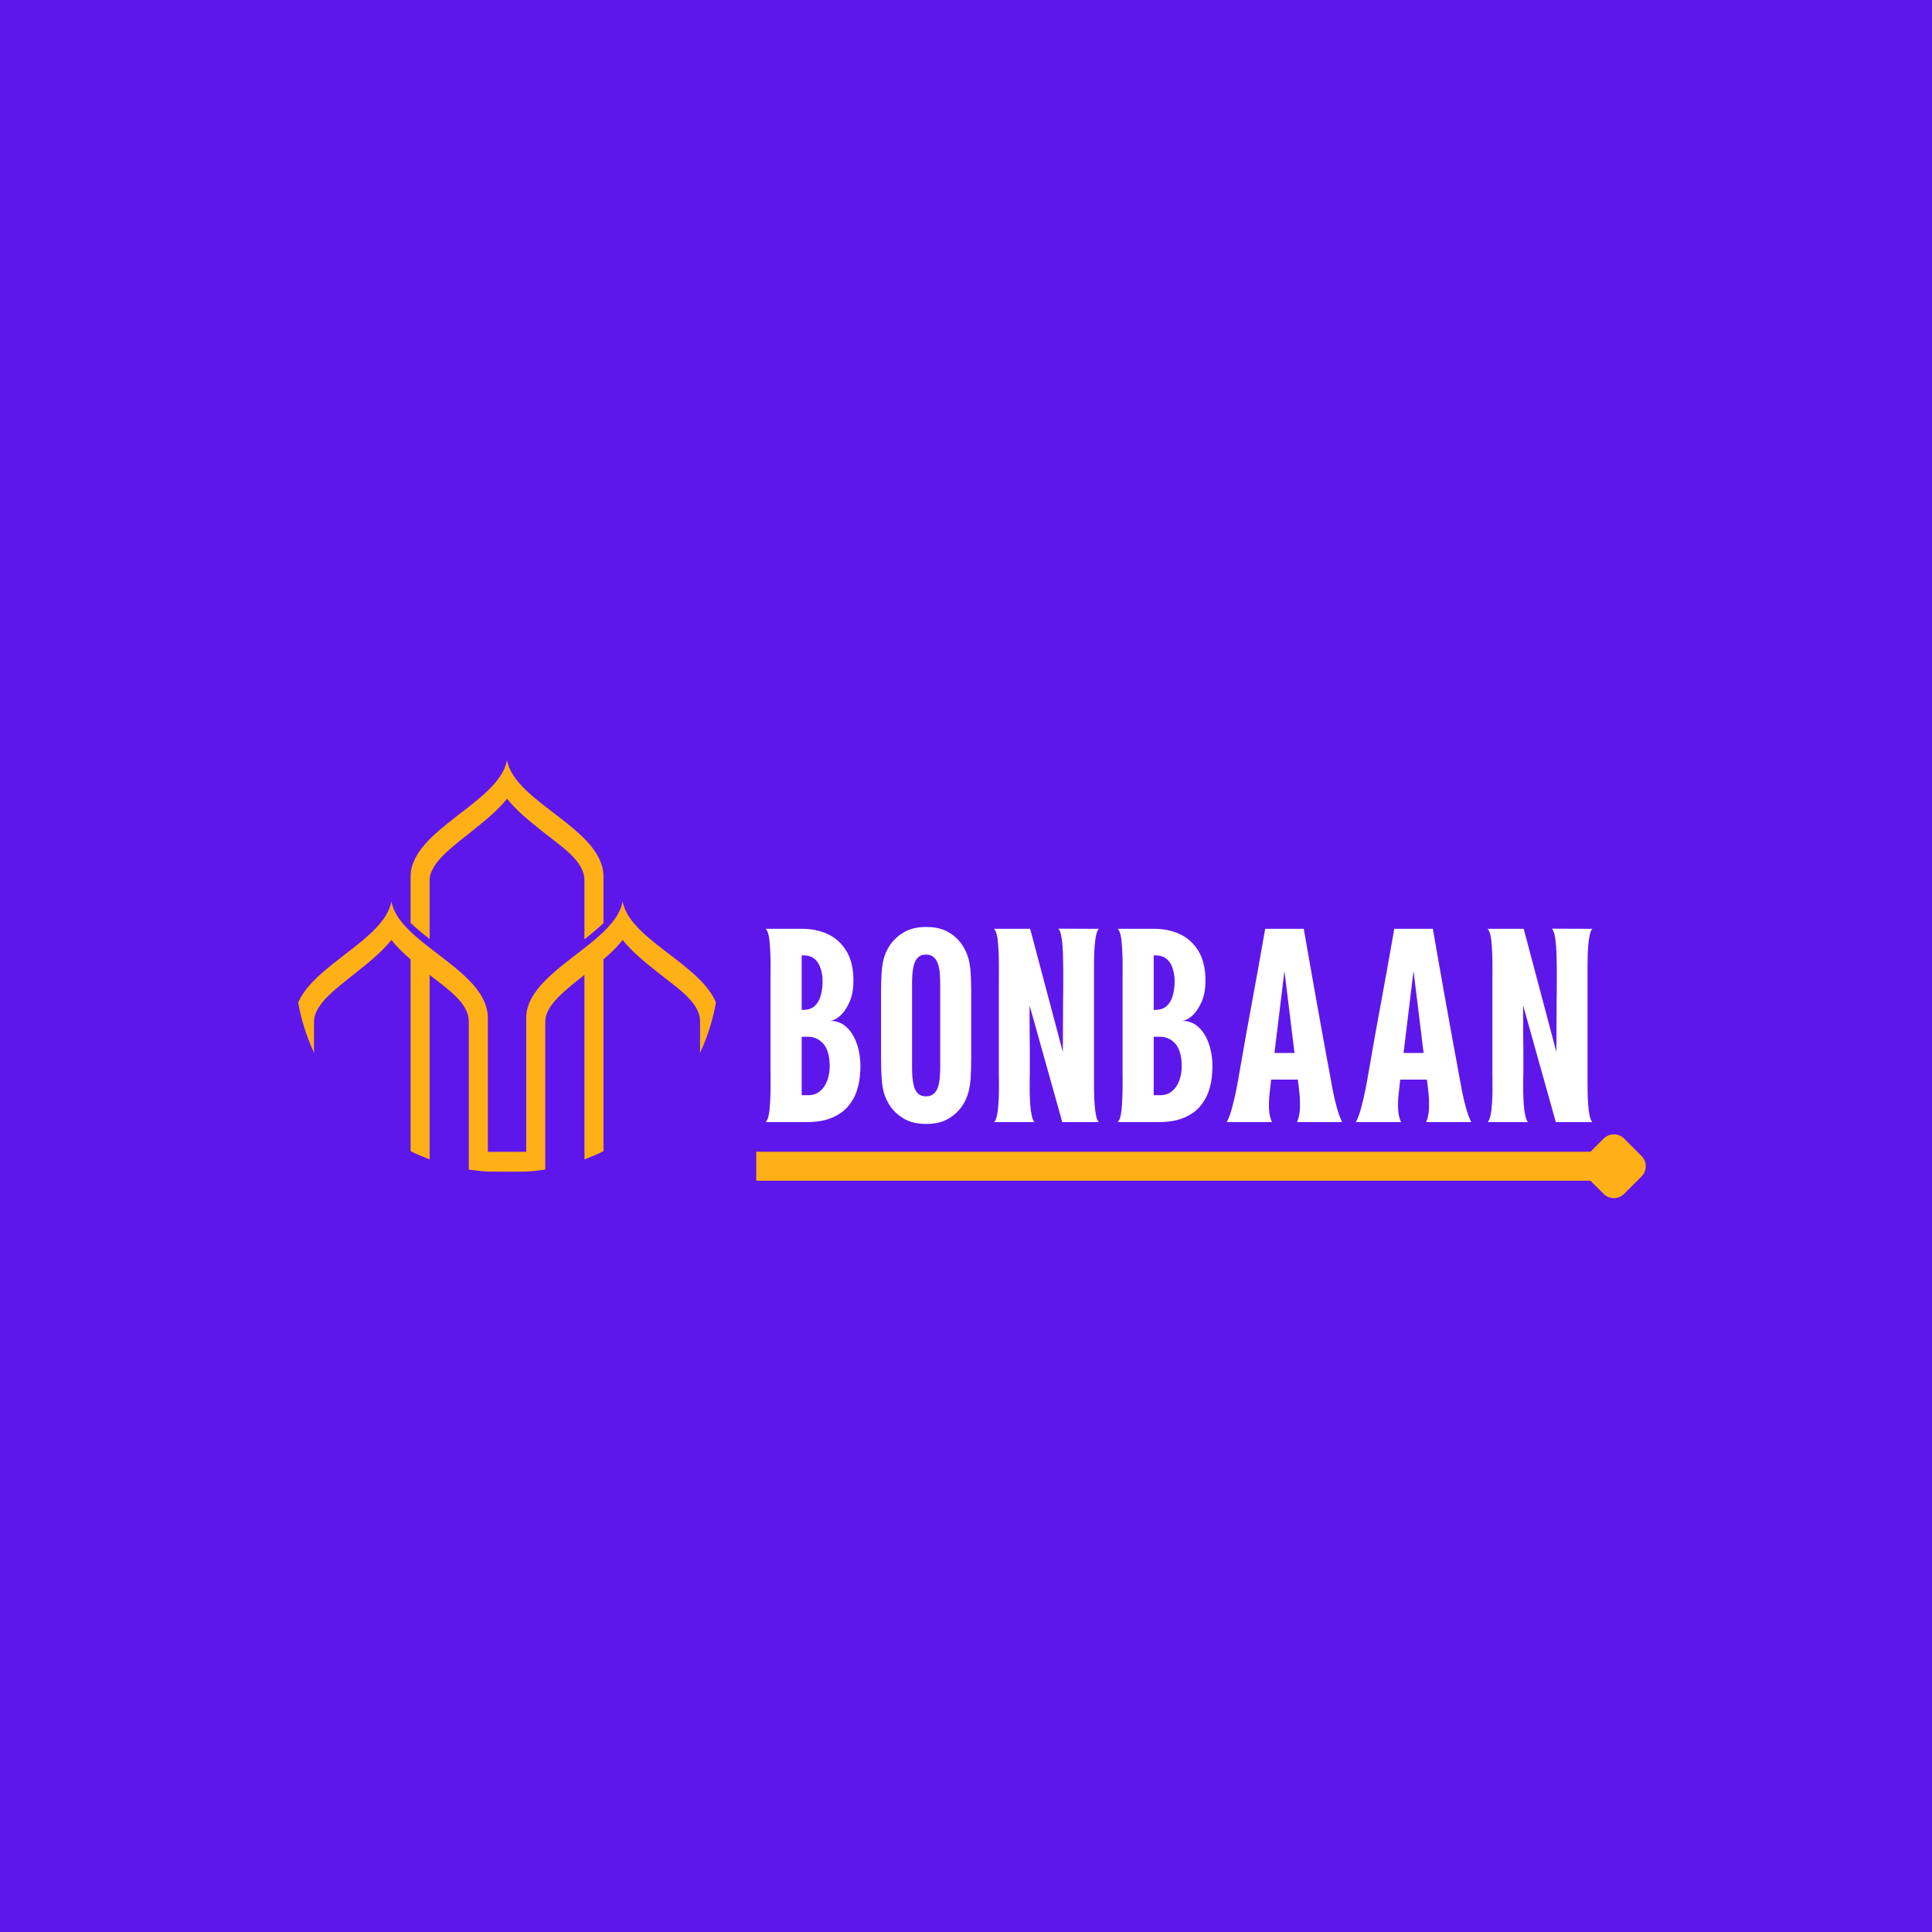
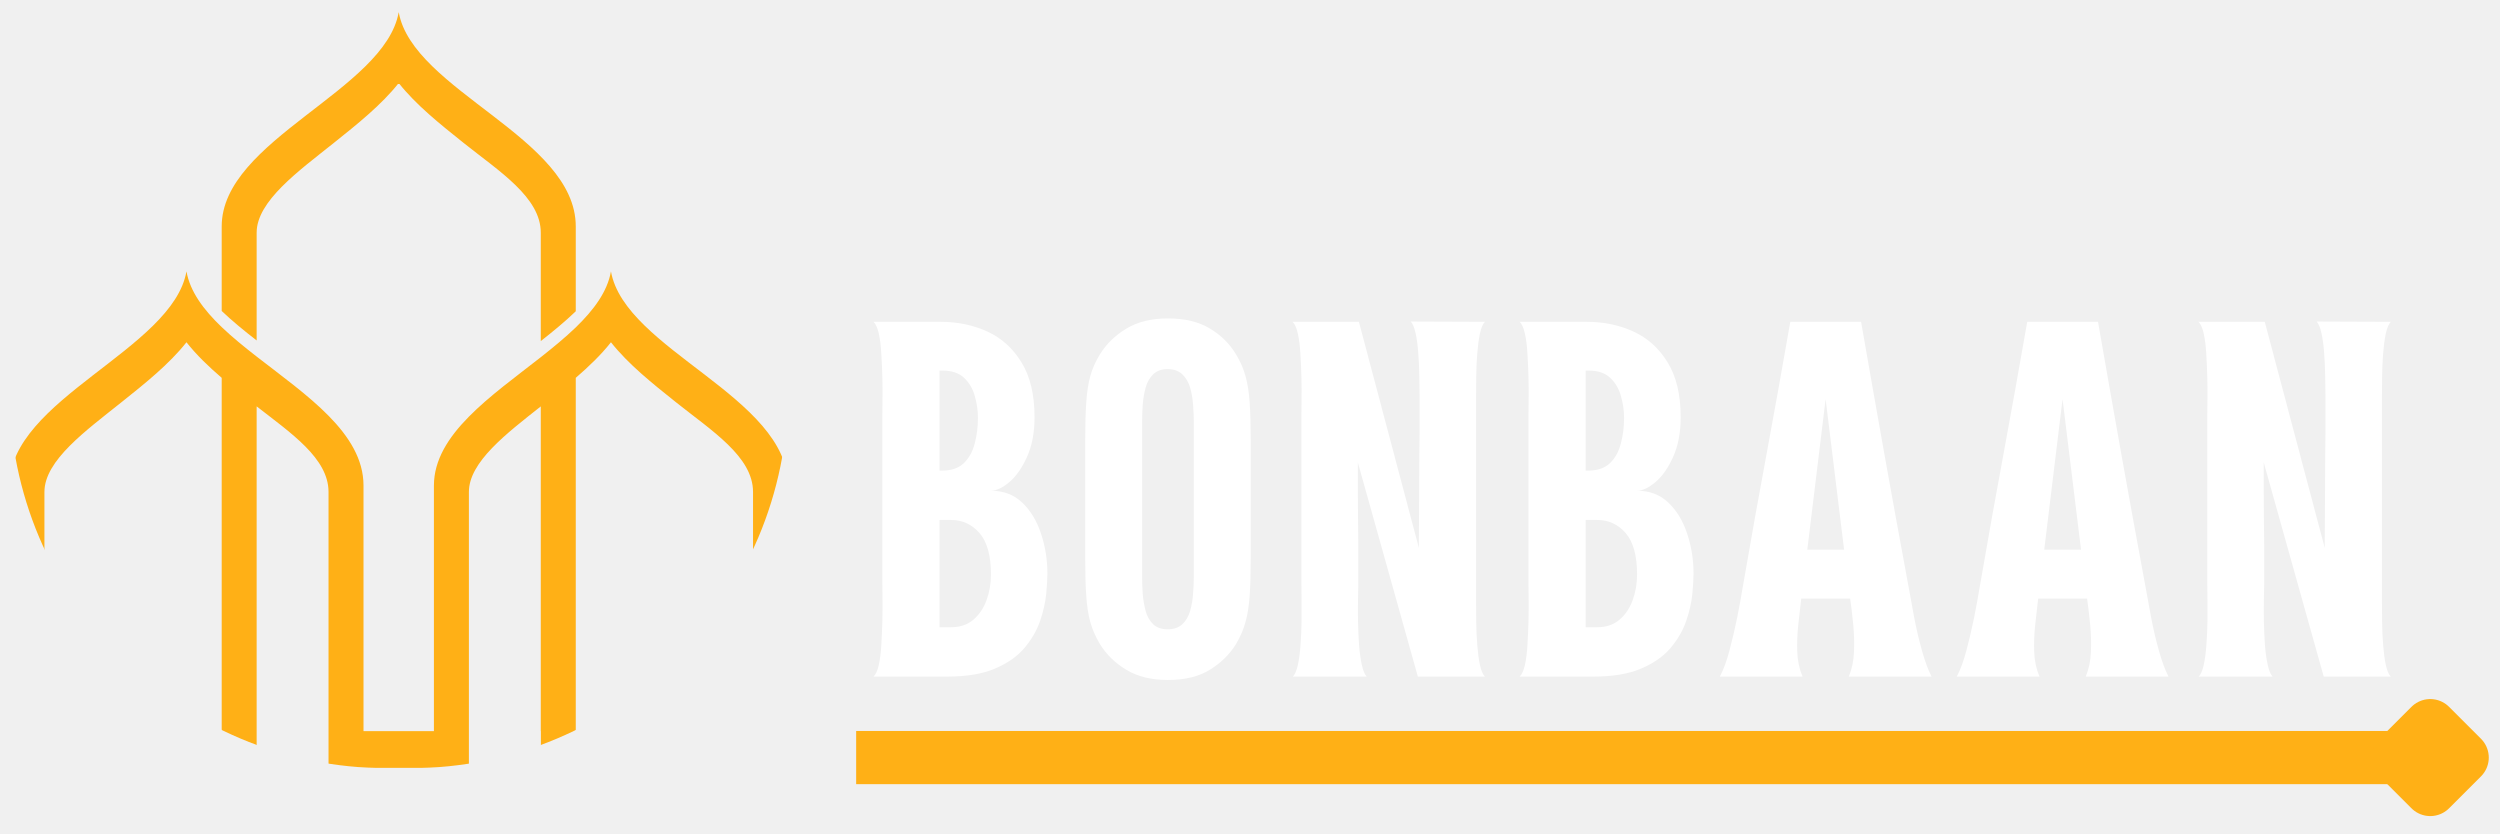
- <svg xmlns="http://www.w3.org/2000/svg" width="200" height="200" viewBox="0 0 200 200" fill="none">
-   <rect width="200" height="200" fill="#5E17EB" />
-   <mask id="mask0_10_226" style="mask-type:luminance" maskUnits="userSpaceOnUse" x="30" y="93" width="45" height="29">
-     <path d="M30.533 93.277H74.444V121.31H30.533V93.277Z" fill="white" />
+ <svg xmlns="http://www.w3.org/2000/svg" width="141" height="47" viewBox="0 0 141 47" fill="none">
+   <mask id="mask0_10_386" style="mask-type:luminance" maskUnits="userSpaceOnUse" x="0" y="15" width="45" height="29">
+     <path d="M0.533 15.277H44.444V43.31H0.533V15.277Z" fill="white" />
  </mask>
-   <g mask="url(#mask0_10_226)">
-     <mask id="mask1_10_226" style="mask-type:luminance" maskUnits="userSpaceOnUse" x="30" y="78" width="45" height="44">
-       <path d="M30.533 100C30.533 111.779 40.081 121.327 51.86 121.327H53.123C64.902 121.327 74.45 111.779 74.45 100C74.45 88.221 64.902 78.673 53.123 78.673H51.86C40.081 78.673 30.533 88.221 30.533 100Z" fill="white" />
+   <g mask="url(#mask0_10_386)">
+     <mask id="mask1_10_386" style="mask-type:luminance" maskUnits="userSpaceOnUse" x="0" y="0" width="45" height="44">
+       <path d="M0.533 22C0.533 33.779 10.081 43.327 21.86 43.327H23.123C34.902 43.327 44.45 33.779 44.45 22C44.45 10.221 34.902 0.673 23.123 0.673H21.86C10.081 0.673 0.533 10.221 0.533 22Z" fill="white" />
    </mask>
-     <g mask="url(#mask1_10_226)">
-       <path d="M72.471 119.235H62.473V99.31C63.208 98.675 63.898 98.015 64.458 97.304C65.429 98.533 66.785 99.619 68.115 100.679C70.121 102.283 72.471 103.748 72.471 105.744V119.235ZM32.506 119.235V105.744C32.506 103.969 34.854 102.283 36.86 100.679C38.19 99.619 39.546 98.533 40.517 97.304C41.077 98.015 41.765 98.675 42.504 99.31V119.235H32.506ZM64.458 93.306C64.258 94.446 63.494 95.477 62.473 96.465C61.881 97.035 61.204 97.592 60.5 98.146C57.704 100.342 54.473 102.5 54.473 105.387V119.235H50.502V105.387C50.502 102.431 47.271 100.285 44.475 98.11C43.771 97.562 43.094 97.013 42.504 96.448C41.481 95.471 40.719 94.446 40.517 93.306C39.74 97.719 30.533 100.512 30.533 105.387V121.31H44.475V100.919C46.408 102.429 48.529 103.848 48.529 105.744V121.31H56.446V105.744C56.446 104.058 58.567 102.452 60.5 100.921V119.235H60.506V121.31H74.444V105.387C74.444 100.394 65.235 97.719 64.458 93.306Z" fill="#FFB016" />
+     <g mask="url(#mask1_10_386)">
+       <path d="M42.471 41.235H32.473V21.31C33.208 20.675 33.898 20.015 34.458 19.304C35.429 20.533 36.785 21.619 38.115 22.679C40.121 24.283 42.471 25.748 42.471 27.744V41.235ZM2.506 41.235V27.744C2.506 25.969 4.854 24.283 6.86 22.679C8.19 21.619 9.546 20.533 10.517 19.304C11.077 20.015 11.765 20.675 12.504 21.31V41.235H2.506ZM34.458 15.306C34.258 16.446 33.494 17.477 32.473 18.465C31.881 19.035 31.204 19.592 30.5 20.146C27.704 22.342 24.473 24.5 24.473 27.387V41.235H20.502V27.387C20.502 24.431 17.271 22.285 14.475 20.11C13.771 19.562 13.094 19.012 12.504 18.448C11.481 17.471 10.719 16.446 10.517 15.306C9.74 19.719 0.533 22.512 0.533 27.387V43.31H14.475V22.919C16.408 24.429 18.529 25.848 18.529 27.744V43.31H26.446V27.744C26.446 26.058 28.567 24.452 30.5 22.921V41.235H30.506V43.31H44.444V27.387C44.444 22.394 35.235 19.719 34.458 15.306Z" fill="#FFB016" />
    </g>
  </g>
-   <mask id="mask2_10_226" style="mask-type:luminance" maskUnits="userSpaceOnUse" x="42" y="78" width="21" height="20">
-     <path d="M42.133 78.673H62.933V97.6H42.133V78.673Z" fill="white" />
+   <mask id="mask2_10_386" style="mask-type:luminance" maskUnits="userSpaceOnUse" x="12" y="0" width="21" height="20">
+     <path d="M12.133 0.673H32.933V19.6H12.133V0.673Z" fill="white" />
  </mask>
-   <g mask="url(#mask2_10_226)">
-     <mask id="mask3_10_226" style="mask-type:luminance" maskUnits="userSpaceOnUse" x="30" y="78" width="45" height="44">
-       <path d="M30.533 100C30.533 111.779 40.081 121.327 51.86 121.327H53.123C64.902 121.327 74.45 111.779 74.45 100C74.45 88.221 64.902 78.673 53.123 78.673H51.86C40.081 78.673 30.533 88.221 30.533 100Z" fill="white" />
+   <g mask="url(#mask2_10_386)">
+     <mask id="mask3_10_386" style="mask-type:luminance" maskUnits="userSpaceOnUse" x="0" y="0" width="45" height="44">
+       <path d="M0.533 22C0.533 33.779 10.081 43.327 21.86 43.327H23.123C34.902 43.327 44.45 33.779 44.45 22C44.45 10.221 34.902 0.673 23.123 0.673H21.86C10.081 0.673 0.533 10.221 0.533 22Z" fill="white" />
    </mask>
-     <g mask="url(#mask3_10_226)">
-       <path d="M44.475 91.123C44.475 89.348 46.825 87.66 48.831 86.058C50.16 84.996 51.517 83.912 52.487 82.683C53.458 83.912 54.815 84.996 56.144 86.058C58.15 87.66 60.5 89.127 60.5 91.123V97.237C61.204 96.683 61.881 96.127 62.473 95.556V90.767C62.473 85.773 53.265 83.096 52.487 78.685C51.71 83.096 42.504 85.892 42.504 90.767V95.54C43.094 96.104 43.771 96.654 44.475 97.202V91.123Z" fill="#FFB016" />
+     <g mask="url(#mask3_10_386)">
+       <path d="M14.475 13.123C14.475 11.348 16.825 9.66 18.831 8.058C20.16 6.996 21.517 5.912 22.488 4.683C23.458 5.912 24.815 6.996 26.144 8.058C28.15 9.66 30.5 11.127 30.5 13.123V19.238C31.204 18.683 31.881 18.127 32.473 17.556V12.767C32.473 7.773 23.265 5.096 22.488 0.685C21.71 5.096 12.504 7.892 12.504 12.767V17.54C13.094 18.104 13.771 18.654 14.475 19.202V13.123Z" fill="#FFB016" />
    </g>
  </g>
-   <path d="M83.415 116.16H79.265C79.392 116.043 79.492 115.824 79.565 115.501C79.636 115.174 79.683 114.797 79.706 114.368C79.734 113.935 79.752 113.497 79.765 113.051C79.775 112.601 79.777 112.191 79.773 111.818C79.767 111.447 79.765 111.16 79.765 110.96V101.36C79.765 101.155 79.767 100.866 79.773 100.493C79.777 100.122 79.775 99.714 79.765 99.268C79.752 98.818 79.734 98.38 79.706 97.951C79.683 97.518 79.636 97.141 79.565 96.818C79.492 96.491 79.392 96.268 79.265 96.151H83.065C84.015 96.151 84.89 96.335 85.69 96.701C86.49 97.068 87.131 97.649 87.615 98.443C88.102 99.233 88.348 100.26 88.348 101.526C88.348 102.399 88.206 103.147 87.923 103.768C87.644 104.391 87.311 104.866 86.923 105.193C86.54 105.516 86.194 105.676 85.89 105.676C86.594 105.676 87.181 105.899 87.648 106.343C88.115 106.782 88.467 107.36 88.706 108.076C88.95 108.793 89.073 109.555 89.073 110.36C89.073 110.643 89.05 111.022 89.006 111.493C88.961 111.966 88.848 112.472 88.665 113.01C88.481 113.549 88.186 114.06 87.781 114.543C87.375 115.022 86.819 115.41 86.115 115.71C85.415 116.01 84.515 116.16 83.415 116.16ZM82.99 107.326V113.376C83.117 113.376 83.231 113.376 83.331 113.376C83.436 113.376 83.54 113.376 83.64 113.376C84.14 113.376 84.556 113.239 84.89 112.96C85.223 112.676 85.473 112.307 85.64 111.851C85.806 111.397 85.89 110.914 85.89 110.401C85.89 109.341 85.675 108.564 85.248 108.068C84.819 107.574 84.284 107.326 83.64 107.326H82.99ZM83.165 98.901H82.99V104.543H83.123C83.65 104.543 84.061 104.405 84.356 104.126C84.65 103.843 84.856 103.474 84.973 103.018C85.094 102.564 85.156 102.08 85.156 101.568C85.156 101.147 85.094 100.73 84.973 100.318C84.856 99.907 84.652 99.568 84.365 99.301C84.075 99.034 83.675 98.901 83.165 98.901Z" fill="white" />
-   <path d="M91.206 109.501V102.818C91.206 101.974 91.225 101.268 91.265 100.701C91.302 100.13 91.377 99.635 91.49 99.218C91.606 98.801 91.786 98.393 92.031 97.993C92.392 97.405 92.89 96.918 93.523 96.534C94.156 96.151 94.94 95.96 95.873 95.96C96.823 95.96 97.615 96.151 98.248 96.534C98.881 96.918 99.369 97.405 99.715 97.993C99.959 98.393 100.136 98.801 100.248 99.218C100.365 99.635 100.442 100.13 100.481 100.701C100.519 101.268 100.54 101.974 100.54 102.818V109.501C100.54 110.347 100.519 111.049 100.481 111.61C100.442 112.172 100.365 112.66 100.248 113.076C100.136 113.493 99.959 113.907 99.715 114.318C99.352 114.907 98.859 115.393 98.231 115.776C97.609 116.16 96.823 116.351 95.873 116.351C94.94 116.351 94.156 116.16 93.523 115.776C92.89 115.393 92.392 114.907 92.031 114.318C91.786 113.907 91.606 113.493 91.49 113.076C91.377 112.66 91.302 112.172 91.265 111.61C91.225 111.049 91.206 110.347 91.206 109.501ZM94.415 101.818V110.493C94.415 110.805 94.425 111.132 94.448 111.476C94.475 111.822 94.531 112.149 94.615 112.46C94.698 112.766 94.84 113.016 95.04 113.21C95.24 113.399 95.511 113.493 95.856 113.493C96.2 113.493 96.475 113.399 96.681 113.21C96.886 113.016 97.034 112.766 97.123 112.46C97.211 112.149 97.267 111.822 97.29 111.476C97.317 111.132 97.331 110.805 97.331 110.493V101.818C97.331 101.514 97.317 101.189 97.29 100.843C97.267 100.493 97.211 100.166 97.123 99.859C97.034 99.555 96.886 99.305 96.681 99.109C96.475 98.916 96.2 98.818 95.856 98.818C95.511 98.818 95.24 98.916 95.04 99.109C94.84 99.305 94.698 99.555 94.615 99.859C94.531 100.166 94.475 100.493 94.448 100.843C94.425 101.189 94.415 101.514 94.415 101.818Z" fill="white" />
-   <path d="M102.9 96.151H106.642L110.025 108.901C110.025 108.901 110.025 108.743 110.025 108.426C110.025 108.105 110.027 107.685 110.033 107.168C110.037 106.647 110.042 106.089 110.042 105.493C110.042 104.899 110.044 104.316 110.05 103.743C110.06 103.166 110.067 102.664 110.067 102.235C110.067 101.801 110.067 101.501 110.067 101.335C110.067 101.13 110.067 100.843 110.067 100.476C110.067 100.105 110.06 99.697 110.05 99.251C110.044 98.801 110.025 98.364 109.992 97.935C109.962 97.501 109.912 97.124 109.842 96.801C109.769 96.474 109.677 96.251 109.567 96.135L113.75 96.151C113.633 96.268 113.537 96.491 113.467 96.818C113.4 97.141 113.35 97.518 113.317 97.951C113.283 98.38 113.262 98.818 113.258 99.268C113.252 99.714 113.25 100.122 113.25 100.493C113.25 100.866 113.25 101.155 113.25 101.36V110.96C113.25 111.16 113.25 111.447 113.25 111.818C113.25 112.191 113.252 112.601 113.258 113.051C113.262 113.497 113.283 113.935 113.317 114.368C113.35 114.797 113.4 115.174 113.467 115.501C113.537 115.824 113.633 116.043 113.75 116.16H109.967L106.583 104.085C106.583 104.085 106.583 104.23 106.583 104.518C106.583 104.801 106.583 105.174 106.583 105.635C106.583 106.097 106.585 106.599 106.592 107.143C106.602 107.689 106.608 108.222 106.608 108.743C106.608 109.26 106.608 109.718 106.608 110.118C106.608 110.514 106.608 110.793 106.608 110.96C106.608 111.16 106.602 111.447 106.592 111.818C106.585 112.191 106.585 112.601 106.592 113.051C106.602 113.497 106.621 113.935 106.65 114.368C106.683 114.797 106.735 115.174 106.808 115.501C106.879 115.824 106.971 116.043 107.083 116.16H102.917C103.033 116.043 103.127 115.824 103.2 115.501C103.271 115.174 103.321 114.797 103.35 114.368C103.383 113.935 103.402 113.497 103.408 113.051C103.412 112.601 103.412 112.191 103.408 111.818C103.402 111.447 103.4 111.16 103.4 110.96V101.36C103.4 101.155 103.402 100.866 103.408 100.493C103.412 100.122 103.41 99.714 103.4 99.268C103.387 98.818 103.369 98.38 103.342 97.951C103.319 97.518 103.271 97.141 103.2 96.818C103.127 96.491 103.027 96.268 102.9 96.151Z" fill="white" />
-   <path d="M119.856 116.16H115.706C115.834 116.043 115.934 115.824 116.006 115.501C116.077 115.174 116.125 114.797 116.148 114.368C116.175 113.935 116.194 113.497 116.206 113.051C116.217 112.601 116.219 112.191 116.215 111.818C116.209 111.447 116.206 111.16 116.206 110.96V101.36C116.206 101.155 116.209 100.866 116.215 100.493C116.219 100.122 116.217 99.714 116.206 99.268C116.194 98.818 116.175 98.38 116.148 97.951C116.125 97.518 116.077 97.141 116.006 96.818C115.934 96.491 115.834 96.268 115.706 96.151H119.506C120.456 96.151 121.331 96.335 122.131 96.701C122.931 97.068 123.573 97.649 124.056 98.443C124.544 99.233 124.79 100.26 124.79 101.526C124.79 102.399 124.648 103.147 124.365 103.768C124.086 104.391 123.752 104.866 123.365 105.193C122.981 105.516 122.636 105.676 122.331 105.676C123.036 105.676 123.623 105.899 124.09 106.343C124.556 106.782 124.909 107.36 125.148 108.076C125.392 108.793 125.515 109.555 125.515 110.36C125.515 110.643 125.492 111.022 125.448 111.493C125.402 111.966 125.29 112.472 125.106 113.01C124.923 113.549 124.627 114.06 124.223 114.543C123.817 115.022 123.261 115.41 122.556 115.71C121.856 116.01 120.956 116.16 119.856 116.16ZM119.431 107.326V113.376C119.559 113.376 119.673 113.376 119.773 113.376C119.877 113.376 119.981 113.376 120.081 113.376C120.581 113.376 120.998 113.239 121.331 112.96C121.665 112.676 121.915 112.307 122.081 111.851C122.248 111.397 122.331 110.914 122.331 110.401C122.331 109.341 122.117 108.564 121.69 108.068C121.261 107.574 120.725 107.326 120.081 107.326H119.431ZM119.606 98.901H119.431V104.543H119.565C120.092 104.543 120.502 104.405 120.798 104.126C121.092 103.843 121.298 103.474 121.415 103.018C121.536 102.564 121.598 102.08 121.598 101.568C121.598 101.147 121.536 100.73 121.415 100.318C121.298 99.907 121.094 99.568 120.806 99.301C120.517 99.034 120.117 98.901 119.606 98.901Z" fill="white" />
-   <path d="M131.665 116.16H126.998C127.202 115.776 127.384 115.289 127.54 114.693C127.7 114.099 127.844 113.485 127.973 112.851C128.1 112.218 128.202 111.657 128.282 111.168C128.536 109.707 128.773 108.364 128.99 107.135C129.211 105.907 129.427 104.722 129.64 103.576C129.85 102.432 130.065 101.257 130.282 100.051C130.498 98.847 130.727 97.547 130.973 96.151H134.965C135.209 97.547 135.436 98.847 135.648 100.051C135.859 101.257 136.067 102.432 136.273 103.576C136.477 104.722 136.692 105.907 136.915 107.135C137.136 108.364 137.384 109.707 137.657 111.168C137.744 111.657 137.848 112.218 137.965 112.851C138.086 113.485 138.232 114.099 138.398 114.693C138.565 115.289 138.744 115.776 138.94 116.16H134.273C134.45 115.726 134.548 115.26 134.565 114.76C134.586 114.26 134.573 113.751 134.523 113.235C134.473 112.714 134.415 112.222 134.348 111.76H131.59C131.534 112.222 131.477 112.714 131.423 113.235C131.367 113.751 131.348 114.26 131.365 114.76C131.382 115.26 131.482 115.726 131.665 116.16ZM131.932 109.001H134.007L132.965 100.51L131.932 109.001Z" fill="white" />
-   <path d="M145.028 116.16H140.361C140.565 115.776 140.747 115.289 140.903 114.693C141.063 114.099 141.207 113.485 141.336 112.851C141.463 112.218 141.565 111.657 141.645 111.168C141.899 109.707 142.136 108.364 142.353 107.135C142.574 105.907 142.79 104.722 143.003 103.576C143.213 102.432 143.428 101.257 143.645 100.051C143.861 98.847 144.09 97.547 144.336 96.151H148.328C148.572 97.547 148.799 98.847 149.011 100.051C149.222 101.257 149.43 102.432 149.636 103.576C149.84 104.722 150.055 105.907 150.278 107.135C150.499 108.364 150.747 109.707 151.02 111.168C151.107 111.657 151.211 112.218 151.328 112.851C151.449 113.485 151.595 114.099 151.761 114.693C151.928 115.289 152.107 115.776 152.303 116.16H147.636C147.813 115.726 147.911 115.26 147.928 114.76C147.949 114.26 147.936 113.751 147.886 113.235C147.836 112.714 147.778 112.222 147.711 111.76H144.953C144.897 112.222 144.84 112.714 144.786 113.235C144.73 113.751 144.711 114.26 144.728 114.76C144.745 115.26 144.845 115.726 145.028 116.16ZM145.295 109.001H147.37L146.328 100.51L145.295 109.001Z" fill="white" />
-   <path d="M153.991 96.151H157.733L161.116 108.901C161.116 108.901 161.116 108.743 161.116 108.426C161.116 108.105 161.118 107.685 161.125 107.168C161.129 106.647 161.133 106.089 161.133 105.493C161.133 104.899 161.135 104.316 161.141 103.743C161.152 103.166 161.158 102.664 161.158 102.235C161.158 101.801 161.158 101.501 161.158 101.335C161.158 101.13 161.158 100.843 161.158 100.476C161.158 100.105 161.152 99.697 161.141 99.251C161.135 98.801 161.116 98.364 161.083 97.935C161.054 97.501 161.004 97.124 160.933 96.801C160.86 96.474 160.768 96.251 160.658 96.135L164.841 96.151C164.725 96.268 164.629 96.491 164.558 96.818C164.491 97.141 164.441 97.518 164.408 97.951C164.375 98.38 164.354 98.818 164.35 99.268C164.343 99.714 164.341 100.122 164.341 100.493C164.341 100.866 164.341 101.155 164.341 101.36V110.96C164.341 111.16 164.341 111.447 164.341 111.818C164.341 112.191 164.343 112.601 164.35 113.051C164.354 113.497 164.375 113.935 164.408 114.368C164.441 114.797 164.491 115.174 164.558 115.501C164.629 115.824 164.725 116.043 164.841 116.16H161.058L157.675 104.085C157.675 104.085 157.675 104.23 157.675 104.518C157.675 104.801 157.675 105.174 157.675 105.635C157.675 106.097 157.677 106.599 157.683 107.143C157.693 107.689 157.7 108.222 157.7 108.743C157.7 109.26 157.7 109.718 157.7 110.118C157.7 110.514 157.7 110.793 157.7 110.96C157.7 111.16 157.693 111.447 157.683 111.818C157.677 112.191 157.677 112.601 157.683 113.051C157.693 113.497 157.712 113.935 157.741 114.368C157.775 114.797 157.827 115.174 157.9 115.501C157.97 115.824 158.062 116.043 158.175 116.16H154.008C154.125 116.043 154.218 115.824 154.291 115.501C154.362 115.174 154.412 114.797 154.441 114.368C154.475 113.935 154.493 113.497 154.5 113.051C154.504 112.601 154.504 112.191 154.5 111.818C154.493 111.447 154.491 111.16 154.491 110.96V101.36C154.491 101.155 154.493 100.866 154.5 100.493C154.504 100.122 154.502 99.714 154.491 99.268C154.479 98.818 154.46 98.38 154.433 97.951C154.41 97.518 154.362 97.141 154.291 96.818C154.218 96.491 154.118 96.268 153.991 96.151Z" fill="white" />
-   <path d="M78.287 120.727H165.567" stroke="#FFB016" stroke-width="3" />
-   <path d="M168.867 120.727L167.067 118.927L165.267 120.727L167.067 122.527L168.867 120.727Z" stroke="#FFB016" stroke-width="3" stroke-linecap="round" stroke-linejoin="round" />
+   <path d="M53.415 38.16H49.265C49.392 38.043 49.492 37.824 49.565 37.501C49.636 37.174 49.684 36.797 49.706 36.368C49.733 35.934 49.752 35.497 49.765 35.051C49.775 34.601 49.777 34.191 49.773 33.818C49.767 33.447 49.765 33.16 49.765 32.959V23.36C49.765 23.155 49.767 22.866 49.773 22.493C49.777 22.122 49.775 21.714 49.765 21.268C49.752 20.818 49.733 20.38 49.706 19.951C49.684 19.518 49.636 19.141 49.565 18.818C49.492 18.491 49.392 18.268 49.265 18.151H53.065C54.015 18.151 54.89 18.334 55.69 18.701C56.49 19.068 57.131 19.649 57.615 20.443C58.102 21.233 58.348 22.259 58.348 23.526C58.348 24.399 58.206 25.147 57.923 25.768C57.644 26.391 57.311 26.866 56.923 27.193C56.54 27.516 56.194 27.676 55.89 27.676C56.594 27.676 57.181 27.899 57.648 28.343C58.115 28.782 58.467 29.36 58.706 30.076C58.95 30.793 59.073 31.555 59.073 32.359C59.073 32.643 59.05 33.022 59.006 33.493C58.961 33.966 58.848 34.472 58.665 35.01C58.481 35.549 58.186 36.059 57.781 36.543C57.375 37.022 56.819 37.41 56.115 37.709C55.415 38.01 54.515 38.16 53.415 38.16ZM52.99 29.326V35.376C53.117 35.376 53.231 35.376 53.331 35.376C53.436 35.376 53.54 35.376 53.64 35.376C54.14 35.376 54.556 35.239 54.89 34.959C55.223 34.676 55.473 34.307 55.64 33.851C55.806 33.397 55.89 32.914 55.89 32.401C55.89 31.341 55.675 30.564 55.248 30.068C54.819 29.574 54.283 29.326 53.64 29.326H52.99ZM53.165 20.901H52.99V26.543H53.123C53.65 26.543 54.061 26.405 54.356 26.126C54.65 25.843 54.856 25.474 54.973 25.018C55.094 24.564 55.156 24.08 55.156 23.568C55.156 23.147 55.094 22.73 54.973 22.318C54.856 21.907 54.652 21.568 54.365 21.301C54.075 21.035 53.675 20.901 53.165 20.901Z" fill="white" />
+   <path d="M61.206 31.501V24.818C61.206 23.974 61.225 23.268 61.265 22.701C61.302 22.13 61.377 21.634 61.49 21.218C61.606 20.801 61.786 20.393 62.031 19.993C62.392 19.405 62.89 18.918 63.523 18.535C64.156 18.151 64.94 17.959 65.873 17.959C66.823 17.959 67.615 18.151 68.248 18.535C68.881 18.918 69.369 19.405 69.715 19.993C69.959 20.393 70.136 20.801 70.248 21.218C70.365 21.634 70.442 22.13 70.481 22.701C70.519 23.268 70.54 23.974 70.54 24.818V31.501C70.54 32.347 70.519 33.049 70.481 33.609C70.442 34.172 70.365 34.66 70.248 35.076C70.136 35.493 69.959 35.907 69.715 36.318C69.352 36.907 68.859 37.393 68.231 37.776C67.609 38.16 66.823 38.351 65.873 38.351C64.94 38.351 64.156 38.16 63.523 37.776C62.89 37.393 62.392 36.907 62.031 36.318C61.786 35.907 61.606 35.493 61.49 35.076C61.377 34.66 61.302 34.172 61.265 33.609C61.225 33.049 61.206 32.347 61.206 31.501ZM64.415 23.818V32.493C64.415 32.805 64.425 33.133 64.448 33.476C64.475 33.822 64.531 34.149 64.615 34.459C64.698 34.766 64.84 35.016 65.04 35.209C65.24 35.399 65.511 35.493 65.856 35.493C66.2 35.493 66.475 35.399 66.681 35.209C66.886 35.016 67.034 34.766 67.123 34.459C67.211 34.149 67.267 33.822 67.29 33.476C67.317 33.133 67.331 32.805 67.331 32.493V23.818C67.331 23.514 67.317 23.189 67.29 22.843C67.267 22.493 67.211 22.166 67.123 21.86C67.034 21.555 66.886 21.305 66.681 21.11C66.475 20.916 66.2 20.818 65.856 20.818C65.511 20.818 65.24 20.916 65.04 21.11C64.84 21.305 64.698 21.555 64.615 21.86C64.531 22.166 64.475 22.493 64.448 22.843C64.425 23.189 64.415 23.514 64.415 23.818Z" fill="white" />
+   <path d="M72.9 18.151H76.642L80.025 30.901C80.025 30.901 80.025 30.743 80.025 30.426C80.025 30.105 80.027 29.685 80.033 29.168C80.037 28.647 80.042 28.089 80.042 27.493C80.042 26.899 80.044 26.316 80.05 25.743C80.06 25.166 80.067 24.664 80.067 24.235C80.067 23.801 80.067 23.501 80.067 23.335C80.067 23.13 80.067 22.843 80.067 22.476C80.067 22.105 80.06 21.697 80.05 21.251C80.044 20.801 80.025 20.364 79.992 19.935C79.962 19.501 79.912 19.124 79.842 18.801C79.769 18.474 79.677 18.251 79.567 18.135L83.75 18.151C83.633 18.268 83.537 18.491 83.467 18.818C83.4 19.141 83.35 19.518 83.317 19.951C83.283 20.38 83.262 20.818 83.258 21.268C83.252 21.714 83.25 22.122 83.25 22.493C83.25 22.866 83.25 23.155 83.25 23.36V32.96C83.25 33.16 83.25 33.447 83.25 33.818C83.25 34.191 83.252 34.601 83.258 35.051C83.262 35.497 83.283 35.935 83.317 36.368C83.35 36.797 83.4 37.174 83.467 37.501C83.537 37.824 83.633 38.043 83.75 38.16H79.967L76.583 26.085C76.583 26.085 76.583 26.23 76.583 26.518C76.583 26.801 76.583 27.174 76.583 27.635C76.583 28.097 76.585 28.599 76.592 29.143C76.602 29.689 76.608 30.222 76.608 30.743C76.608 31.26 76.608 31.718 76.608 32.118C76.608 32.514 76.608 32.793 76.608 32.96C76.608 33.16 76.602 33.447 76.592 33.818C76.585 34.191 76.585 34.601 76.592 35.051C76.602 35.497 76.621 35.935 76.65 36.368C76.683 36.797 76.735 37.174 76.808 37.501C76.879 37.824 76.971 38.043 77.083 38.16H72.917C73.033 38.043 73.127 37.824 73.2 37.501C73.271 37.174 73.321 36.797 73.35 36.368C73.383 35.935 73.402 35.497 73.408 35.051C73.412 34.601 73.412 34.191 73.408 33.818C73.402 33.447 73.4 33.16 73.4 32.96V23.36C73.4 23.155 73.402 22.866 73.408 22.493C73.412 22.122 73.41 21.714 73.4 21.268C73.387 20.818 73.369 20.38 73.342 19.951C73.319 19.518 73.271 19.141 73.2 18.818C73.127 18.491 73.027 18.268 72.9 18.151Z" fill="white" />
+   <path d="M89.856 38.16H85.706C85.834 38.043 85.933 37.824 86.006 37.501C86.077 37.174 86.125 36.797 86.148 36.368C86.175 35.934 86.194 35.497 86.206 35.051C86.217 34.601 86.219 34.191 86.215 33.818C86.209 33.447 86.206 33.16 86.206 32.959V23.36C86.206 23.155 86.209 22.866 86.215 22.493C86.219 22.122 86.217 21.714 86.206 21.268C86.194 20.818 86.175 20.38 86.148 19.951C86.125 19.518 86.077 19.141 86.006 18.818C85.933 18.491 85.834 18.268 85.706 18.151H89.506C90.456 18.151 91.331 18.334 92.131 18.701C92.931 19.068 93.573 19.649 94.056 20.443C94.544 21.233 94.79 22.259 94.79 23.526C94.79 24.399 94.648 25.147 94.365 25.768C94.086 26.391 93.752 26.866 93.365 27.193C92.981 27.516 92.636 27.676 92.331 27.676C93.036 27.676 93.623 27.899 94.09 28.343C94.556 28.782 94.909 29.36 95.148 30.076C95.392 30.793 95.515 31.555 95.515 32.359C95.515 32.643 95.492 33.022 95.448 33.493C95.402 33.966 95.29 34.472 95.106 35.01C94.923 35.549 94.627 36.059 94.223 36.543C93.817 37.022 93.261 37.41 92.556 37.709C91.856 38.01 90.956 38.16 89.856 38.16ZM89.431 29.326V35.376C89.558 35.376 89.673 35.376 89.773 35.376C89.877 35.376 89.981 35.376 90.081 35.376C90.581 35.376 90.998 35.239 91.331 34.959C91.665 34.676 91.915 34.307 92.081 33.851C92.248 33.397 92.331 32.914 92.331 32.401C92.331 31.341 92.117 30.564 91.69 30.068C91.261 29.574 90.725 29.326 90.081 29.326H89.431ZM89.606 20.901H89.431V26.543H89.565C90.092 26.543 90.502 26.405 90.798 26.126C91.092 25.843 91.298 25.474 91.415 25.018C91.536 24.564 91.598 24.08 91.598 23.568C91.598 23.147 91.536 22.73 91.415 22.318C91.298 21.907 91.094 21.568 90.806 21.301C90.517 21.035 90.117 20.901 89.606 20.901Z" fill="white" />
+   <path d="M101.665 38.16H96.998C97.202 37.776 97.384 37.289 97.54 36.693C97.7 36.099 97.844 35.484 97.973 34.851C98.1 34.218 98.202 33.657 98.281 33.168C98.536 31.707 98.773 30.364 98.99 29.134C99.211 27.907 99.427 26.722 99.64 25.576C99.85 24.433 100.065 23.258 100.282 22.051C100.498 20.847 100.727 19.547 100.973 18.151H104.965C105.209 19.547 105.436 20.847 105.648 22.051C105.859 23.258 106.067 24.433 106.273 25.576C106.477 26.722 106.692 27.907 106.915 29.134C107.136 30.364 107.384 31.707 107.657 33.168C107.744 33.657 107.848 34.218 107.965 34.851C108.086 35.484 108.232 36.099 108.398 36.693C108.565 37.289 108.744 37.776 108.94 38.16H104.273C104.45 37.726 104.548 37.26 104.565 36.76C104.586 36.26 104.573 35.751 104.523 35.234C104.473 34.714 104.415 34.222 104.348 33.76H101.59C101.534 34.222 101.477 34.714 101.423 35.234C101.367 35.751 101.348 36.26 101.365 36.76C101.382 37.26 101.482 37.726 101.665 38.16ZM101.932 31.001H104.007L102.965 22.509L101.932 31.001Z" fill="white" />
+   <path d="M115.028 38.16H110.361C110.565 37.776 110.747 37.289 110.903 36.693C111.063 36.099 111.207 35.484 111.336 34.851C111.463 34.218 111.565 33.657 111.645 33.168C111.899 31.707 112.136 30.364 112.353 29.134C112.574 27.907 112.79 26.722 113.003 25.576C113.213 24.433 113.428 23.258 113.645 22.051C113.861 20.847 114.09 19.547 114.336 18.151H118.328C118.572 19.547 118.799 20.847 119.011 22.051C119.222 23.258 119.43 24.433 119.636 25.576C119.84 26.722 120.055 27.907 120.278 29.134C120.499 30.364 120.747 31.707 121.02 33.168C121.107 33.657 121.211 34.218 121.328 34.851C121.449 35.484 121.595 36.099 121.761 36.693C121.928 37.289 122.107 37.776 122.303 38.16H117.636C117.813 37.726 117.911 37.26 117.928 36.76C117.949 36.26 117.936 35.751 117.886 35.234C117.836 34.714 117.778 34.222 117.711 33.76H114.953C114.897 34.222 114.84 34.714 114.786 35.234C114.73 35.751 114.711 36.26 114.728 36.76C114.745 37.26 114.845 37.726 115.028 38.16ZM115.295 31.001H117.37L116.328 22.509L115.295 31.001Z" fill="white" />
+   <path d="M123.991 18.151H127.733L131.116 30.901C131.116 30.901 131.116 30.743 131.116 30.426C131.116 30.105 131.118 29.685 131.125 29.168C131.129 28.647 131.133 28.089 131.133 27.493C131.133 26.899 131.135 26.316 131.141 25.743C131.152 25.166 131.158 24.664 131.158 24.235C131.158 23.801 131.158 23.501 131.158 23.335C131.158 23.13 131.158 22.843 131.158 22.476C131.158 22.105 131.152 21.697 131.141 21.251C131.135 20.801 131.116 20.364 131.083 19.935C131.054 19.501 131.004 19.124 130.933 18.801C130.86 18.474 130.768 18.251 130.658 18.135L134.841 18.151C134.725 18.268 134.629 18.491 134.558 18.818C134.491 19.141 134.441 19.518 134.408 19.951C134.375 20.38 134.354 20.818 134.35 21.268C134.343 21.714 134.341 22.122 134.341 22.493C134.341 22.866 134.341 23.155 134.341 23.36V32.96C134.341 33.16 134.341 33.447 134.341 33.818C134.341 34.191 134.343 34.601 134.35 35.051C134.354 35.497 134.375 35.935 134.408 36.368C134.441 36.797 134.491 37.174 134.558 37.501C134.629 37.824 134.725 38.043 134.841 38.16H131.058L127.675 26.085C127.675 26.085 127.675 26.23 127.675 26.518C127.675 26.801 127.675 27.174 127.675 27.635C127.675 28.097 127.677 28.599 127.683 29.143C127.693 29.689 127.7 30.222 127.7 30.743C127.7 31.26 127.7 31.718 127.7 32.118C127.7 32.514 127.7 32.793 127.7 32.96C127.7 33.16 127.693 33.447 127.683 33.818C127.677 34.191 127.677 34.601 127.683 35.051C127.693 35.497 127.712 35.935 127.741 36.368C127.775 36.797 127.827 37.174 127.9 37.501C127.97 37.824 128.062 38.043 128.175 38.16H124.008C124.125 38.043 124.218 37.824 124.291 37.501C124.362 37.174 124.412 36.797 124.441 36.368C124.475 35.935 124.493 35.497 124.5 35.051C124.504 34.601 124.504 34.191 124.5 33.818C124.493 33.447 124.491 33.16 124.491 32.96V23.36C124.491 23.155 124.493 22.866 124.5 22.493C124.504 22.122 124.502 21.714 124.491 21.268C124.479 20.818 124.46 20.38 124.433 19.951C124.41 19.518 124.362 19.141 124.291 18.818C124.218 18.491 124.118 18.268 123.991 18.151Z" fill="white" />
+   <path d="M48.288 42.727H135.567" stroke="#FFB016" stroke-width="3" />
+   <path d="M138.867 42.727L137.067 40.927L135.267 42.727L137.067 44.527L138.867 42.727Z" stroke="#FFB016" stroke-width="3" stroke-linecap="round" stroke-linejoin="round" />
</svg>
